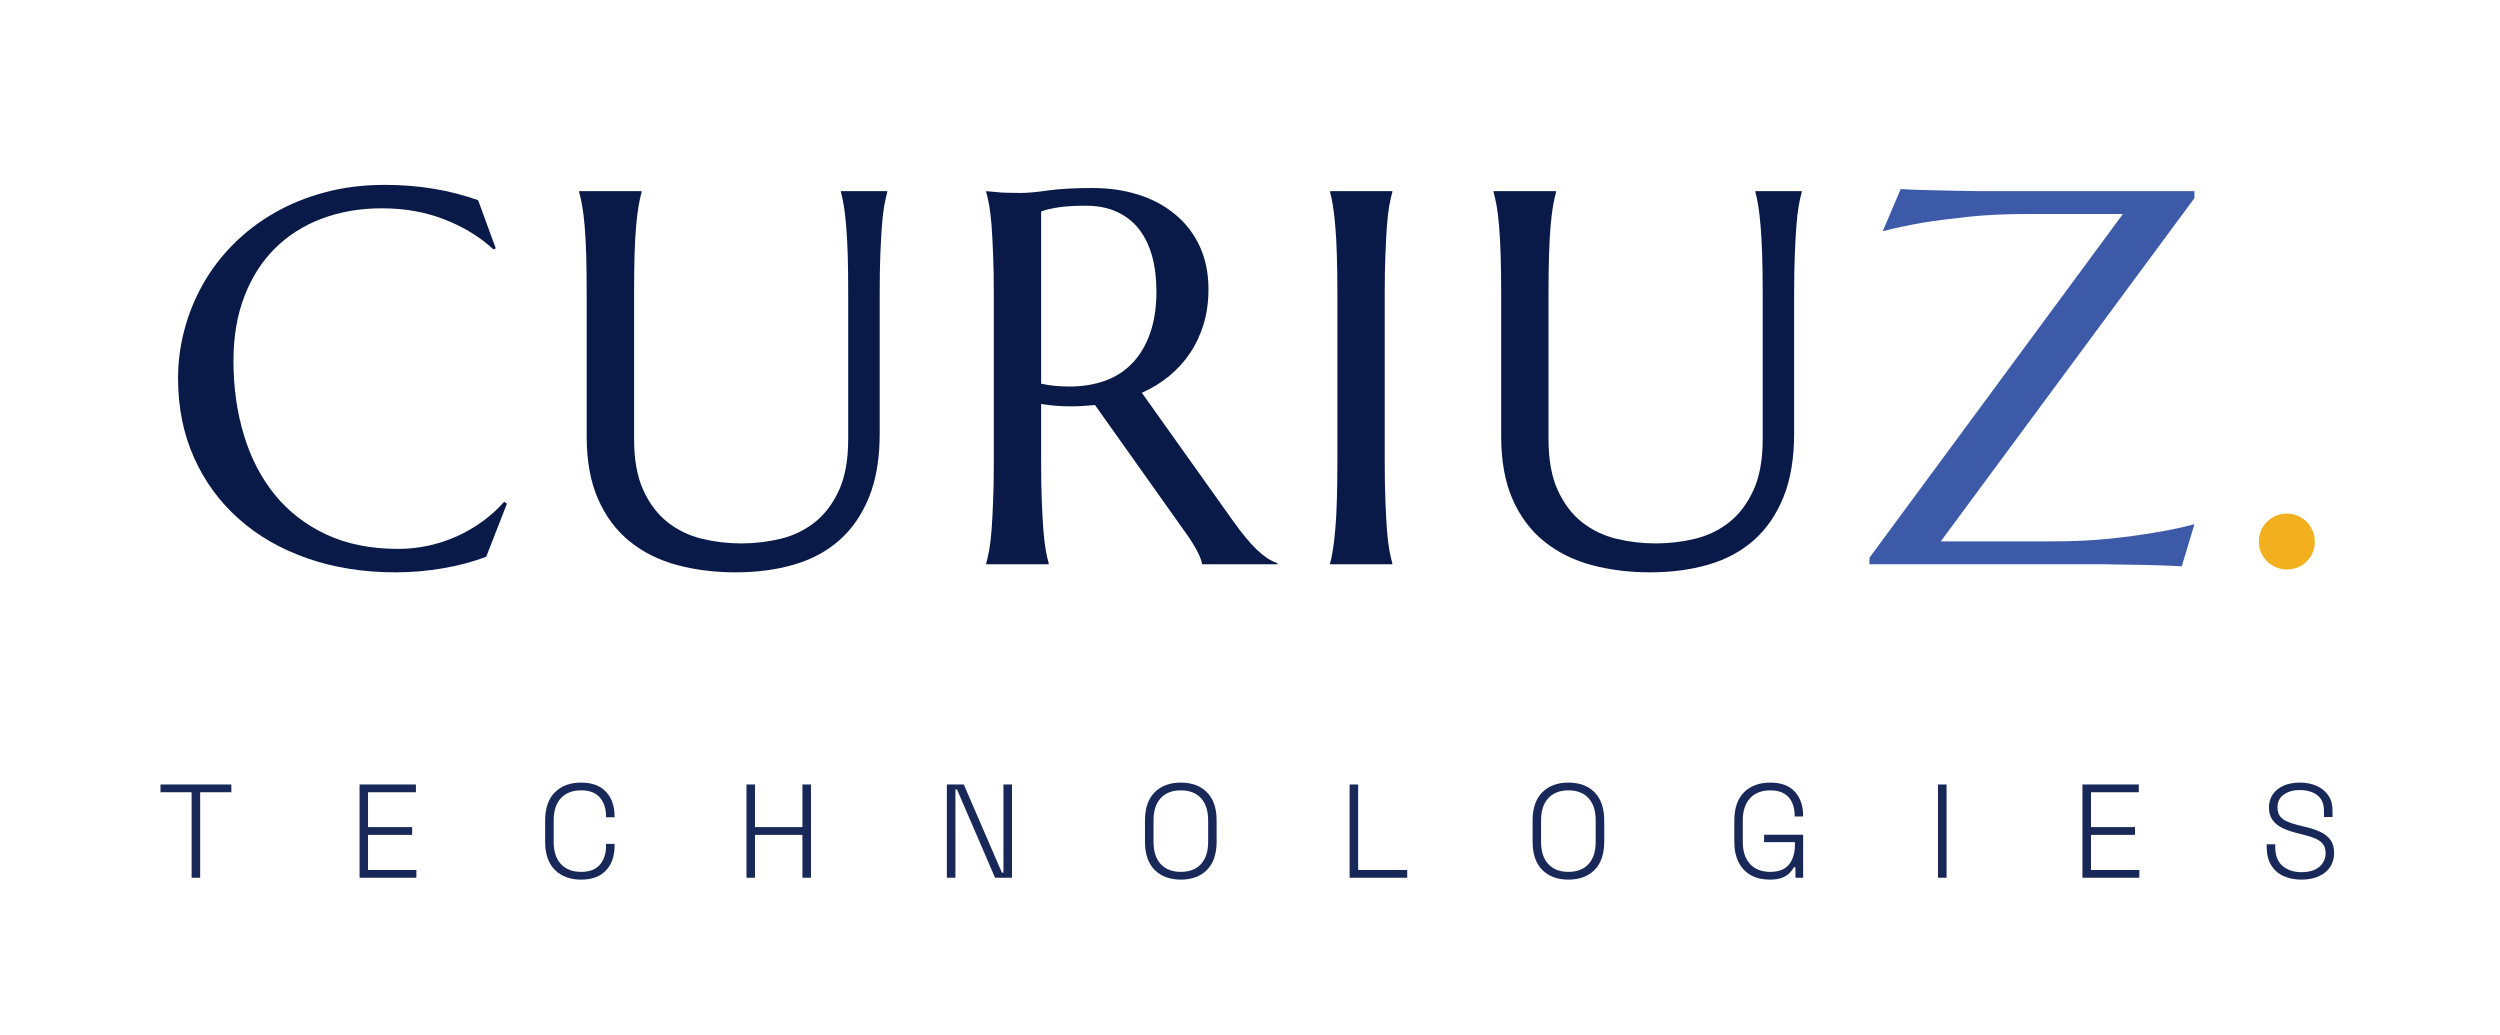
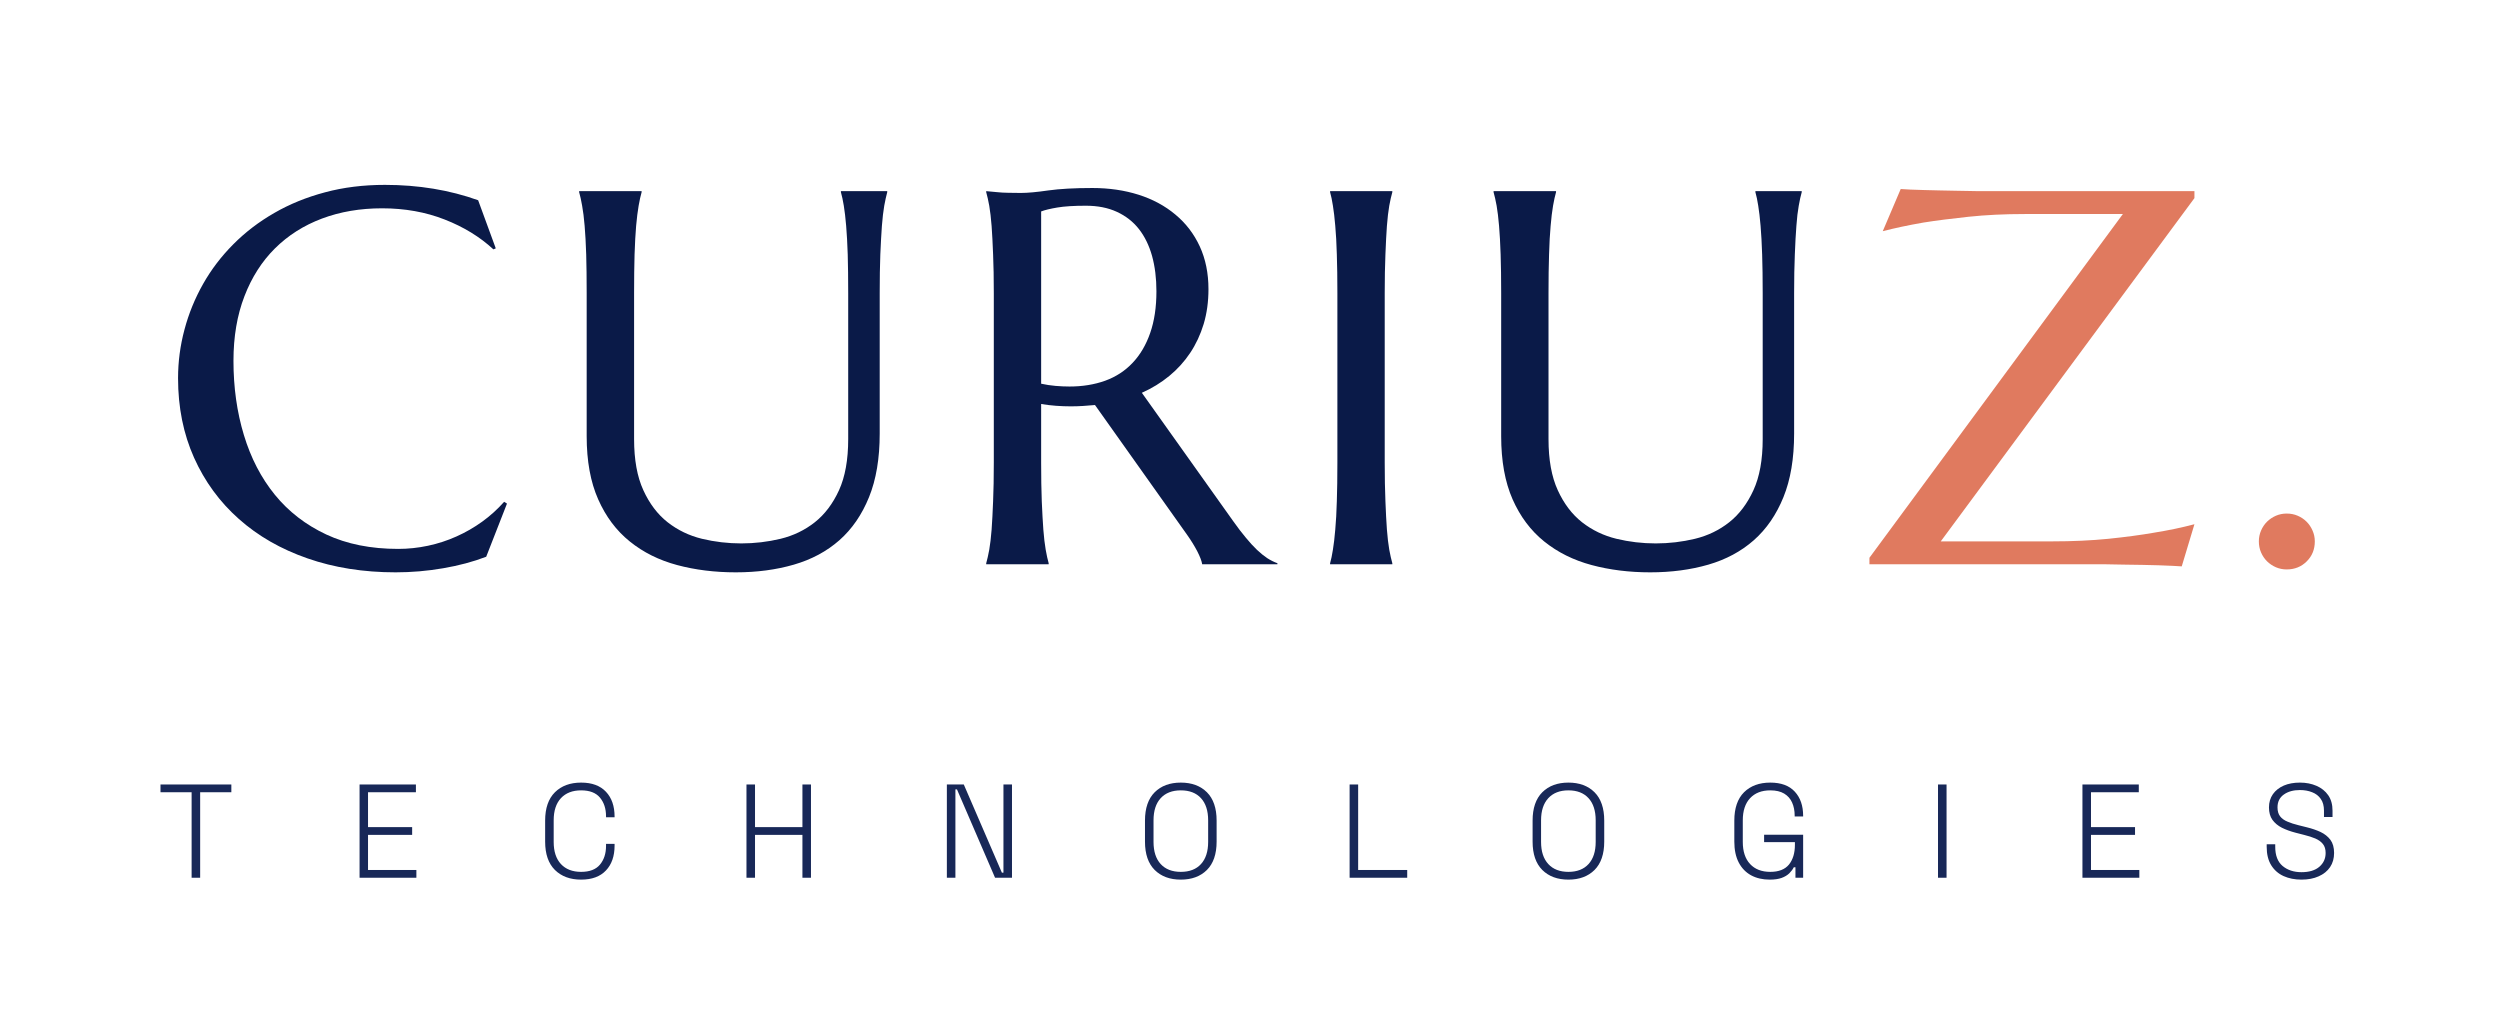
<svg xmlns="http://www.w3.org/2000/svg" width="319" height="132" viewBox="0 0 319 132">
  <path d="M61.01 25.55L63.26 31.69L62.96 31.82Q60.38 29.43 56.74 28.01Q53.10 26.58 48.75 26.58L48.75 26.58Q44.57 26.58 41.08 27.89Q37.60 29.20 35.09 31.69Q32.58 34.18 31.19 37.80Q29.79 41.42 29.79 46.04L29.79 46.04Q29.79 51.12 31.12 55.51Q32.45 59.91 35.07 63.13Q37.70 66.36 41.63 68.20Q45.57 70.04 50.81 70.04L50.81 70.04Q52.71 70.04 54.60 69.64Q56.49 69.24 58.23 68.46Q59.98 67.68 61.52 66.57Q63.06 65.46 64.33 64.03L64.33 64.03L64.69 64.26L62.04 71.04Q59.54 72 56.54 72.51Q53.54 73.03 50.48 73.03L50.48 73.03Q44.34 73.03 39.24 71.25Q34.14 69.48 30.48 66.22Q26.81 62.97 24.76 58.40Q22.72 53.84 22.72 48.26L22.72 48.26Q22.72 45.11 23.54 42.05Q24.35 39.00 25.91 36.24Q27.47 33.48 29.76 31.18Q32.05 28.87 34.99 27.18Q37.93 25.48 41.47 24.54Q45.00 23.59 49.12 23.59L49.12 23.59Q55.53 23.59 61.01 25.55L61.01 25.55Z" fill="#0a1a48" />
  <path d="M108.23 56.03L108.23 37.40Q108.23 34.58 108.17 32.47Q108.10 30.36 107.97 28.82Q107.84 27.28 107.67 26.25Q107.50 25.22 107.30 24.52L107.30 24.52L107.30 24.39L113.21 24.39L113.21 24.52Q113.02 25.22 112.83 26.25Q112.65 27.28 112.53 28.82Q112.42 30.36 112.33 32.47Q112.25 34.58 112.25 37.40L112.25 37.40L112.25 55.33Q112.25 60.08 110.89 63.43Q109.53 66.79 107.11 68.93Q104.68 71.07 101.29 72.05Q97.91 73.03 93.89 73.03L93.89 73.03Q89.87 73.03 86.40 72.10Q82.93 71.17 80.36 69.09Q77.79 67.02 76.33 63.72Q74.86 60.41 74.86 55.66L74.86 55.66L74.86 37.40Q74.86 34.58 74.80 32.47Q74.73 30.36 74.60 28.82Q74.47 27.28 74.28 26.25Q74.10 25.22 73.90 24.52L73.90 24.52L73.90 24.39L81.87 24.39L81.87 24.52Q81.67 25.22 81.49 26.25Q81.31 27.28 81.17 28.82Q81.04 30.36 80.97 32.47Q80.91 34.58 80.91 37.40L80.91 37.40L80.91 56.03Q80.91 59.98 82.09 62.55Q83.27 65.13 85.19 66.64Q87.12 68.15 89.57 68.75Q92.03 69.34 94.59 69.34L94.59 69.34Q97.14 69.34 99.60 68.75Q102.06 68.15 103.97 66.64Q105.88 65.13 107.06 62.55Q108.23 59.98 108.23 56.03L108.23 56.03Z" fill="#0a1a48" />
  <path d="M132.85 51.55L132.85 59.02Q132.85 61.84 132.93 63.95Q133.02 66.06 133.13 67.58Q133.25 69.11 133.43 70.14Q133.61 71.17 133.81 71.87L133.81 71.87L133.81 72L125.84 72L125.84 71.87Q126.04 71.17 126.23 70.14Q126.41 69.11 126.53 67.58Q126.64 66.06 126.72 63.96Q126.81 61.87 126.81 59.02L126.81 59.02L126.81 37.40Q126.81 34.58 126.72 32.47Q126.64 30.36 126.53 28.84Q126.41 27.31 126.23 26.26Q126.04 25.22 125.84 24.52L125.84 24.52L125.84 24.39L127.24 24.52Q127.87 24.59 128.65 24.60Q129.43 24.62 130.26 24.62L130.26 24.62Q131.56 24.62 133.76 24.30Q135.97 23.99 139.39 23.99L139.39 23.99Q142.58 23.99 145.29 24.85Q147.99 25.71 149.98 27.38Q151.98 29.04 153.09 31.44Q154.20 33.85 154.20 36.90L154.20 36.90Q154.20 39.29 153.59 41.34Q152.97 43.38 151.86 45.04Q150.75 46.70 149.19 47.98Q147.63 49.26 145.70 50.12L145.70 50.12L157.35 66.49Q158.22 67.72 158.97 68.61Q159.71 69.51 160.39 70.16Q161.07 70.80 161.70 71.22Q162.34 71.63 163.00 71.87L163.00 71.87L163.00 72L153.40 72Q153.30 71.37 152.76 70.32Q152.21 69.28 151.48 68.25L151.48 68.25L139.72 51.68Q138.96 51.75 138.20 51.80Q137.43 51.85 136.64 51.85L136.64 51.85Q135.71 51.85 134.76 51.78Q133.81 51.71 132.85 51.55L132.85 51.55ZM132.85 26.98L132.85 48.96Q133.75 49.16 134.68 49.24Q135.61 49.32 136.47 49.32L136.47 49.32Q138.96 49.32 141.02 48.58Q143.08 47.83 144.52 46.30Q145.97 44.77 146.76 42.50Q147.56 40.22 147.56 37.17L147.56 37.17Q147.56 34.68 147.00 32.65Q146.43 30.63 145.32 29.22Q144.21 27.81 142.51 27.03Q140.82 26.25 138.56 26.25L138.56 26.25Q136.27 26.25 134.91 26.48Q133.55 26.71 132.85 26.98L132.85 26.98Z" fill="#0a1a48" />
  <path d="M169.72 72L169.72 71.87Q169.92 71.17 170.08 70.14Q170.25 69.11 170.38 67.58Q170.52 66.06 170.58 63.95Q170.65 61.84 170.65 59.02L170.65 59.02L170.65 37.40Q170.65 34.58 170.58 32.47Q170.52 30.36 170.38 28.82Q170.25 27.28 170.08 26.25Q169.92 25.22 169.72 24.52L169.72 24.52L169.72 24.39L177.66 24.39L177.66 24.52Q177.46 25.22 177.27 26.25Q177.09 27.28 176.97 28.82Q176.86 30.36 176.78 32.47Q176.69 34.58 176.69 37.40L176.69 37.40L176.69 59.02Q176.69 61.84 176.78 63.95Q176.86 66.06 176.97 67.58Q177.09 69.11 177.27 70.14Q177.46 71.17 177.66 71.87L177.66 71.87L177.66 72L169.72 72Z" fill="#0a1a48" />
  <path d="M224.92 56.03L224.92 37.40Q224.92 34.58 224.85 32.47Q224.78 30.36 224.65 28.82Q224.52 27.28 224.35 26.25Q224.19 25.22 223.99 24.52L223.99 24.52L223.99 24.39L229.90 24.39L229.90 24.52Q229.70 25.22 229.52 26.25Q229.33 27.28 229.22 28.82Q229.10 30.36 229.02 32.47Q228.93 34.58 228.93 37.40L228.93 37.40L228.93 55.33Q228.93 60.08 227.57 63.43Q226.21 66.79 223.79 68.93Q221.36 71.07 217.98 72.05Q214.59 73.03 210.57 73.03L210.57 73.03Q206.56 73.03 203.09 72.10Q199.62 71.17 197.04 69.09Q194.47 67.02 193.01 63.72Q191.55 60.41 191.55 55.66L191.55 55.66L191.55 37.40Q191.55 34.58 191.48 32.47Q191.41 30.36 191.28 28.82Q191.15 27.28 190.97 26.25Q190.78 25.22 190.58 24.52L190.58 24.52L190.58 24.39L198.55 24.39L198.55 24.52Q198.35 25.22 198.17 26.25Q197.99 27.28 197.86 28.82Q197.72 30.36 197.66 32.47Q197.59 34.58 197.59 37.40L197.59 37.40L197.59 56.03Q197.59 59.98 198.77 62.55Q199.95 65.13 201.87 66.64Q203.80 68.15 206.26 68.75Q208.71 69.34 211.27 69.34L211.27 69.34Q213.83 69.34 216.28 68.75Q218.74 68.15 220.65 66.64Q222.56 65.13 223.74 62.55Q224.92 59.98 224.92 56.03L224.92 56.03Z" fill="#0a1a48" />
-   <path d="M280.01 25.28L247.64 69.08L261.85 69.08Q265.74 69.08 269.04 68.75Q272.34 68.41 274.80 67.98L274.80 67.98Q277.66 67.52 280.01 66.89L280.01 66.89L278.39 72.27Q277.99 72.23 277.19 72.20Q276.39 72.17 275.42 72.13Q274.44 72.10 273.36 72.08Q272.28 72.07 271.31 72.05Q270.35 72.03 269.60 72.02Q268.86 72 268.53 72L268.53 72L238.54 72L238.54 71.17L270.88 27.31L258.40 27.31Q254.48 27.31 251.18 27.66Q247.87 28.01 245.42 28.40L245.42 28.40Q242.56 28.90 240.24 29.50L240.24 29.50L242.53 24.12Q242.93 24.15 243.74 24.19Q244.55 24.22 245.53 24.25Q246.51 24.29 247.57 24.30Q248.64 24.32 249.60 24.34Q250.56 24.35 251.31 24.37Q252.06 24.39 252.39 24.39L252.39 24.39L280.01 24.39L280.01 25.28Z" fill="#3d5aa9" />
-   <path d="M288.23 69.08L288.23 69.08Q288.23 68.35 288.51 67.70Q288.79 67.05 289.27 66.57Q289.76 66.09 290.40 65.81Q291.05 65.53 291.78 65.53L291.78 65.53Q292.54 65.53 293.19 65.81Q293.84 66.09 294.32 66.57Q294.80 67.05 295.08 67.70Q295.37 68.35 295.37 69.08L295.37 69.08Q295.37 70.61 294.34 71.63Q293.31 72.66 291.78 72.66L291.78 72.66Q291.05 72.66 290.40 72.38Q289.76 72.10 289.27 71.62Q288.79 71.14 288.51 70.49Q288.23 69.84 288.23 69.08Z" fill="#f2b01e" />
+   <path d="M280.01 25.28L247.64 69.08L261.85 69.08Q265.74 69.08 269.04 68.75Q272.34 68.41 274.80 67.98L274.80 67.98Q277.66 67.52 280.01 66.89L280.01 66.89L278.39 72.27Q277.99 72.23 277.19 72.20Q276.39 72.17 275.42 72.13Q274.44 72.10 273.36 72.08Q272.28 72.07 271.31 72.05Q270.35 72.03 269.60 72.02Q268.86 72 268.53 72L268.53 72L238.54 72L238.54 71.17L270.88 27.31L258.40 27.31Q254.48 27.31 251.18 27.66Q247.87 28.01 245.42 28.40L245.42 28.40Q242.56 28.90 240.24 29.50L240.24 29.50L242.53 24.12Q242.93 24.15 243.74 24.19Q244.55 24.22 245.53 24.25Q246.51 24.29 247.57 24.30Q248.64 24.32 249.60 24.34Q250.56 24.35 251.31 24.37Q252.06 24.39 252.39 24.39L252.39 24.39L280.01 24.39L280.01 25.28Z" fill="#e07a5f" />
+   <path d="M288.23 69.08L288.23 69.08Q288.23 68.35 288.51 67.70Q288.79 67.05 289.27 66.57Q289.76 66.09 290.40 65.81Q291.05 65.53 291.78 65.53L291.78 65.53Q292.54 65.53 293.19 65.81Q293.84 66.09 294.32 66.57Q294.80 67.05 295.08 67.70Q295.37 68.35 295.37 69.08L295.37 69.08Q295.37 70.61 294.34 71.63Q293.31 72.66 291.78 72.66L291.78 72.66Q291.05 72.66 290.40 72.38Q289.76 72.10 289.27 71.62Q288.79 71.14 288.51 70.49Q288.23 69.84 288.23 69.08Z" fill="#e07a5f" />
  <path d="M25.54 112L24.45 112L24.45 101.09L20.48 101.09L20.48 100.10L29.52 100.10L29.52 101.09L25.54 101.09L25.54 112Z" fill="#182858" />
  <path d="M53.13 112L45.88 112L45.88 100.10L53.07 100.10L53.07 101.09L46.96 101.09L46.96 105.54L52.59 105.54L52.59 106.53L46.96 106.53L46.96 111.01L53.13 111.01L53.13 112Z" fill="#182858" />
  <path d="M74.15 112.24L74.15 112.24Q72.06 112.24 70.81 111.01Q69.56 109.77 69.56 107.39L69.56 107.39L69.56 104.71Q69.56 102.33 70.81 101.09Q72.06 99.86 74.15 99.86L74.15 99.86Q76.22 99.86 77.32 101.03Q78.42 102.19 78.42 104.20L78.42 104.20L78.42 104.28L77.33 104.28L77.33 104.16Q77.33 102.70 76.55 101.77Q75.78 100.85 74.15 100.85L74.15 100.85Q72.50 100.85 71.57 101.85Q70.65 102.85 70.65 104.67L70.65 104.67L70.65 107.43Q70.65 109.25 71.57 110.25Q72.50 111.25 74.15 111.25L74.15 111.25Q75.78 111.25 76.55 110.33Q77.33 109.40 77.33 107.94L77.33 107.94L77.33 107.68L78.42 107.68L78.42 107.90Q78.42 109.91 77.32 111.07Q76.22 112.24 74.15 112.24Z" fill="#182858" />
  <path d="M96.34 112L95.25 112L95.25 100.10L96.34 100.10L96.34 105.54L102.39 105.54L102.39 100.10L103.48 100.10L103.48 112L102.39 112L102.39 106.53L96.34 106.53L96.34 112Z" fill="#182858" />
  <path d="M121.91 112L120.82 112L120.82 100.10L122.98 100.10L127.84 111.35L128.04 111.35L128.04 100.10L129.13 100.10L129.13 112L126.97 112L122.11 100.73L121.91 100.73L121.91 112Z" fill="#182858" />
  <path d="M150.67 112.24L150.67 112.24Q148.58 112.24 147.34 111.01Q146.10 109.77 146.10 107.39L146.10 107.39L146.10 104.71Q146.10 102.33 147.34 101.09Q148.58 99.86 150.67 99.86L150.67 99.86Q152.76 99.86 154.00 101.09Q155.24 102.33 155.24 104.71L155.24 104.71L155.24 107.39Q155.24 109.77 154.00 111.01Q152.76 112.24 150.67 112.24ZM150.67 111.25L150.67 111.25Q152.34 111.25 153.25 110.25Q154.16 109.25 154.16 107.43L154.16 107.43L154.16 104.67Q154.16 102.85 153.25 101.85Q152.34 100.85 150.67 100.85L150.67 100.85Q149.02 100.85 148.10 101.85Q147.19 102.85 147.19 104.67L147.19 104.67L147.19 107.43Q147.19 109.25 148.10 110.25Q149.02 111.25 150.67 111.25Z" fill="#182858" />
  <path d="M179.56 112L172.21 112L172.21 100.10L173.30 100.10L173.30 111.01L179.56 111.01L179.56 112Z" fill="#182858" />
  <path d="M200.13 112.24L200.13 112.24Q198.04 112.24 196.80 111.01Q195.56 109.77 195.56 107.39L195.56 107.39L195.56 104.71Q195.56 102.33 196.80 101.09Q198.04 99.86 200.13 99.86L200.13 99.86Q202.22 99.86 203.46 101.09Q204.70 102.33 204.70 104.71L204.70 104.71L204.70 107.39Q204.70 109.77 203.46 111.01Q202.22 112.24 200.13 112.24ZM200.13 111.25L200.13 111.25Q201.79 111.25 202.70 110.25Q203.61 109.25 203.61 107.43L203.61 107.43L203.61 104.67Q203.61 102.85 202.70 101.85Q201.79 100.85 200.13 100.85L200.13 100.85Q198.48 100.85 197.56 101.85Q196.64 102.85 196.64 104.67L196.64 104.67L196.64 107.43Q196.64 109.25 197.56 110.25Q198.48 111.25 200.13 111.25Z" fill="#182858" />
  <path d="M225.82 112.24L225.82 112.24Q224.46 112.24 223.44 111.69Q222.42 111.13 221.86 110.05Q221.30 108.97 221.30 107.39L221.30 107.39L221.30 104.71Q221.30 102.33 222.54 101.09Q223.79 99.86 225.89 99.86L225.89 99.86Q227.96 99.86 229.02 101.02Q230.08 102.17 230.08 104.09L230.08 104.09L230.08 104.18L229.00 104.18L229.00 104.06Q229.00 103.13 228.67 102.40Q228.35 101.68 227.66 101.26Q226.97 100.85 225.89 100.85L225.89 100.85Q224.24 100.85 223.31 101.85Q222.38 102.85 222.38 104.67L222.38 104.67L222.38 107.43Q222.38 109.25 223.31 110.25Q224.24 111.25 225.89 111.25L225.89 111.25Q227.50 111.25 228.27 110.32Q229.03 109.38 229.03 107.80L229.03 107.80L229.03 107.46L225.10 107.46L225.10 106.51L230.08 106.51L230.08 112L229.10 112L229.10 110.66L228.89 110.66Q228.69 111.06 228.32 111.43Q227.94 111.80 227.34 112.02Q226.74 112.24 225.82 112.24Z" fill="#182858" />
  <path d="M248.38 112L247.29 112L247.29 100.10L248.38 100.10L248.38 112Z" fill="#182858" />
  <path d="M272.98 112L265.72 112L265.72 100.10L272.91 100.10L272.91 101.09L266.81 101.09L266.81 105.54L272.43 105.54L272.43 106.53L266.81 106.53L266.81 111.01L272.98 111.01L272.98 112Z" fill="#182858" />
  <path d="M293.67 112.24L293.67 112.24Q292.39 112.24 291.39 111.79Q290.39 111.34 289.81 110.41Q289.23 109.48 289.23 108.06L289.23 108.06L289.23 107.73L290.32 107.73L290.32 108.06Q290.32 109.70 291.26 110.50Q292.21 111.29 293.67 111.29L293.67 111.29Q295.15 111.29 295.95 110.60Q296.75 109.91 296.75 108.84L296.75 108.84Q296.75 108.12 296.40 107.69Q296.05 107.26 295.43 106.99Q294.81 106.73 293.99 106.53L293.99 106.53L292.90 106.25Q291.94 106.00 291.17 105.62Q290.41 105.23 289.96 104.61Q289.52 103.99 289.52 103.02L289.52 103.02Q289.52 102.06 290.02 101.34Q290.52 100.63 291.41 100.24Q292.29 99.86 293.47 99.86L293.47 99.86Q294.64 99.86 295.58 100.27Q296.53 100.68 297.08 101.47Q297.63 102.26 297.63 103.45L297.63 103.45L297.63 104.25L296.54 104.25L296.54 103.45Q296.54 102.51 296.13 101.94Q295.73 101.36 295.03 101.09Q294.33 100.81 293.47 100.81L293.47 100.81Q292.22 100.81 291.42 101.38Q290.61 101.95 290.61 103.02L290.61 103.02Q290.61 103.74 290.94 104.16Q291.27 104.59 291.88 104.84Q292.48 105.10 293.30 105.30L293.30 105.30L294.38 105.57Q295.32 105.80 296.10 106.16Q296.88 106.53 297.36 107.16Q297.83 107.80 297.83 108.84L297.83 108.84Q297.83 109.88 297.32 110.64Q296.80 111.41 295.86 111.82Q294.93 112.24 293.67 112.24Z" fill="#182858" />
</svg>
